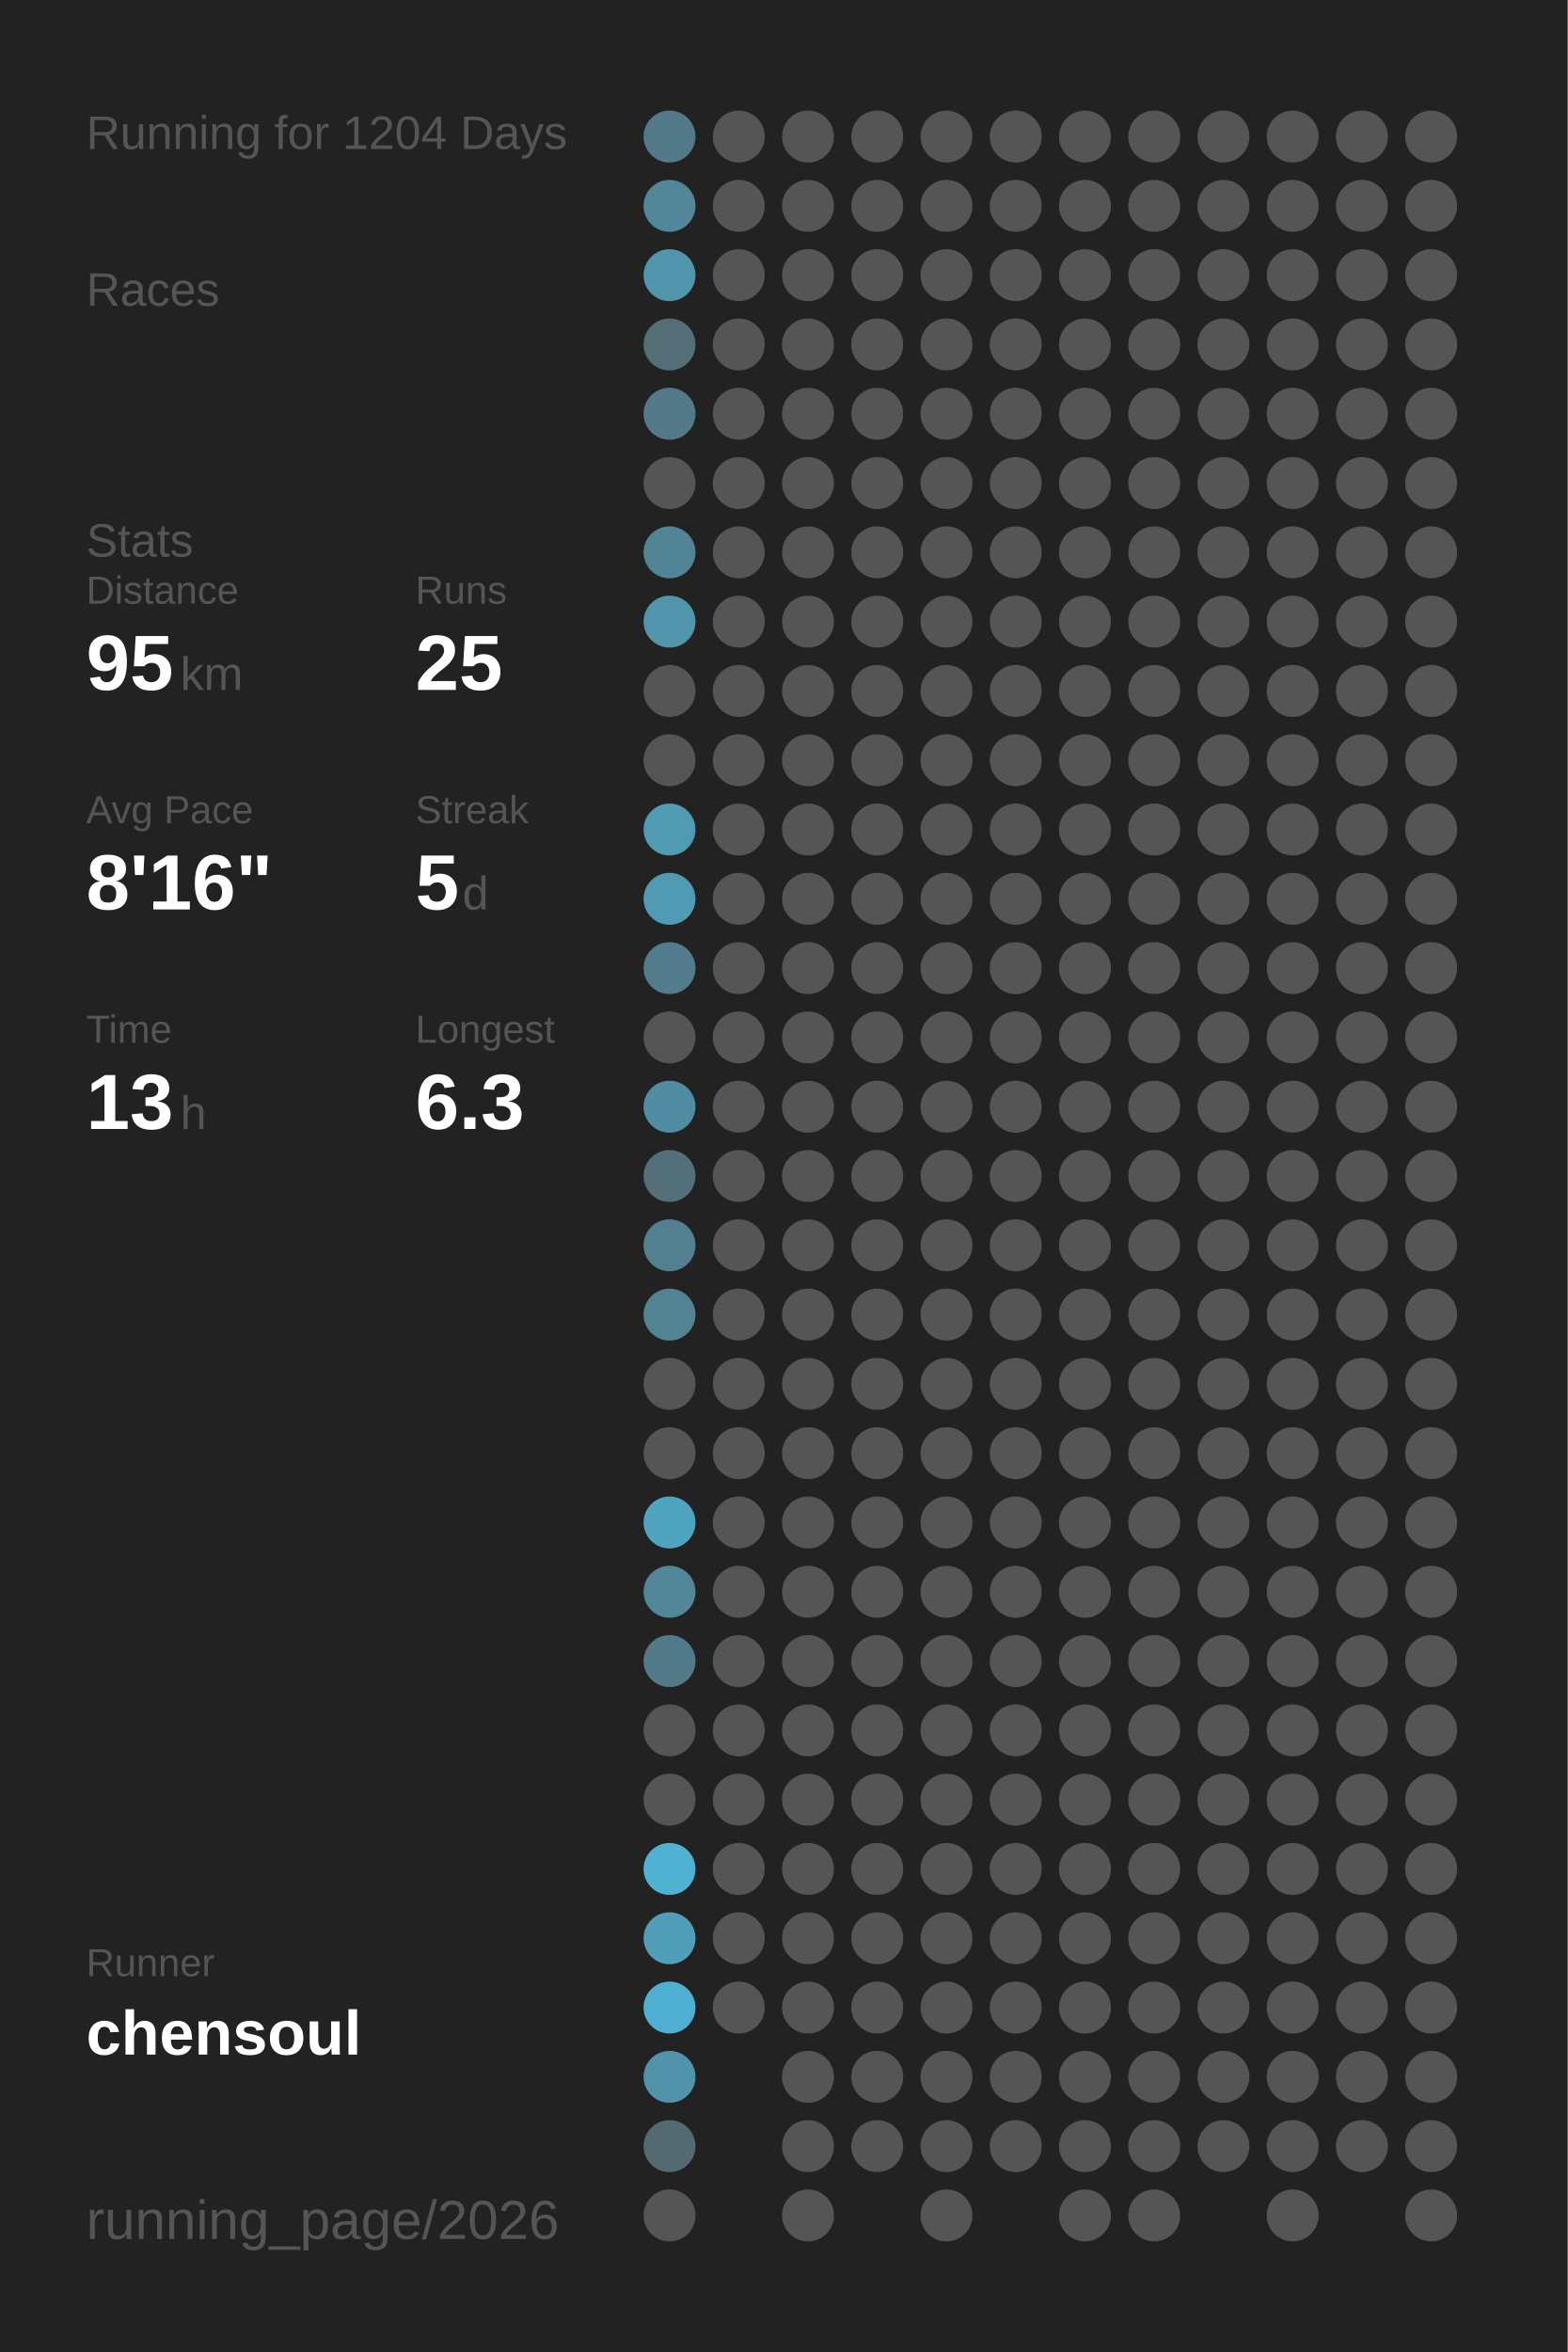
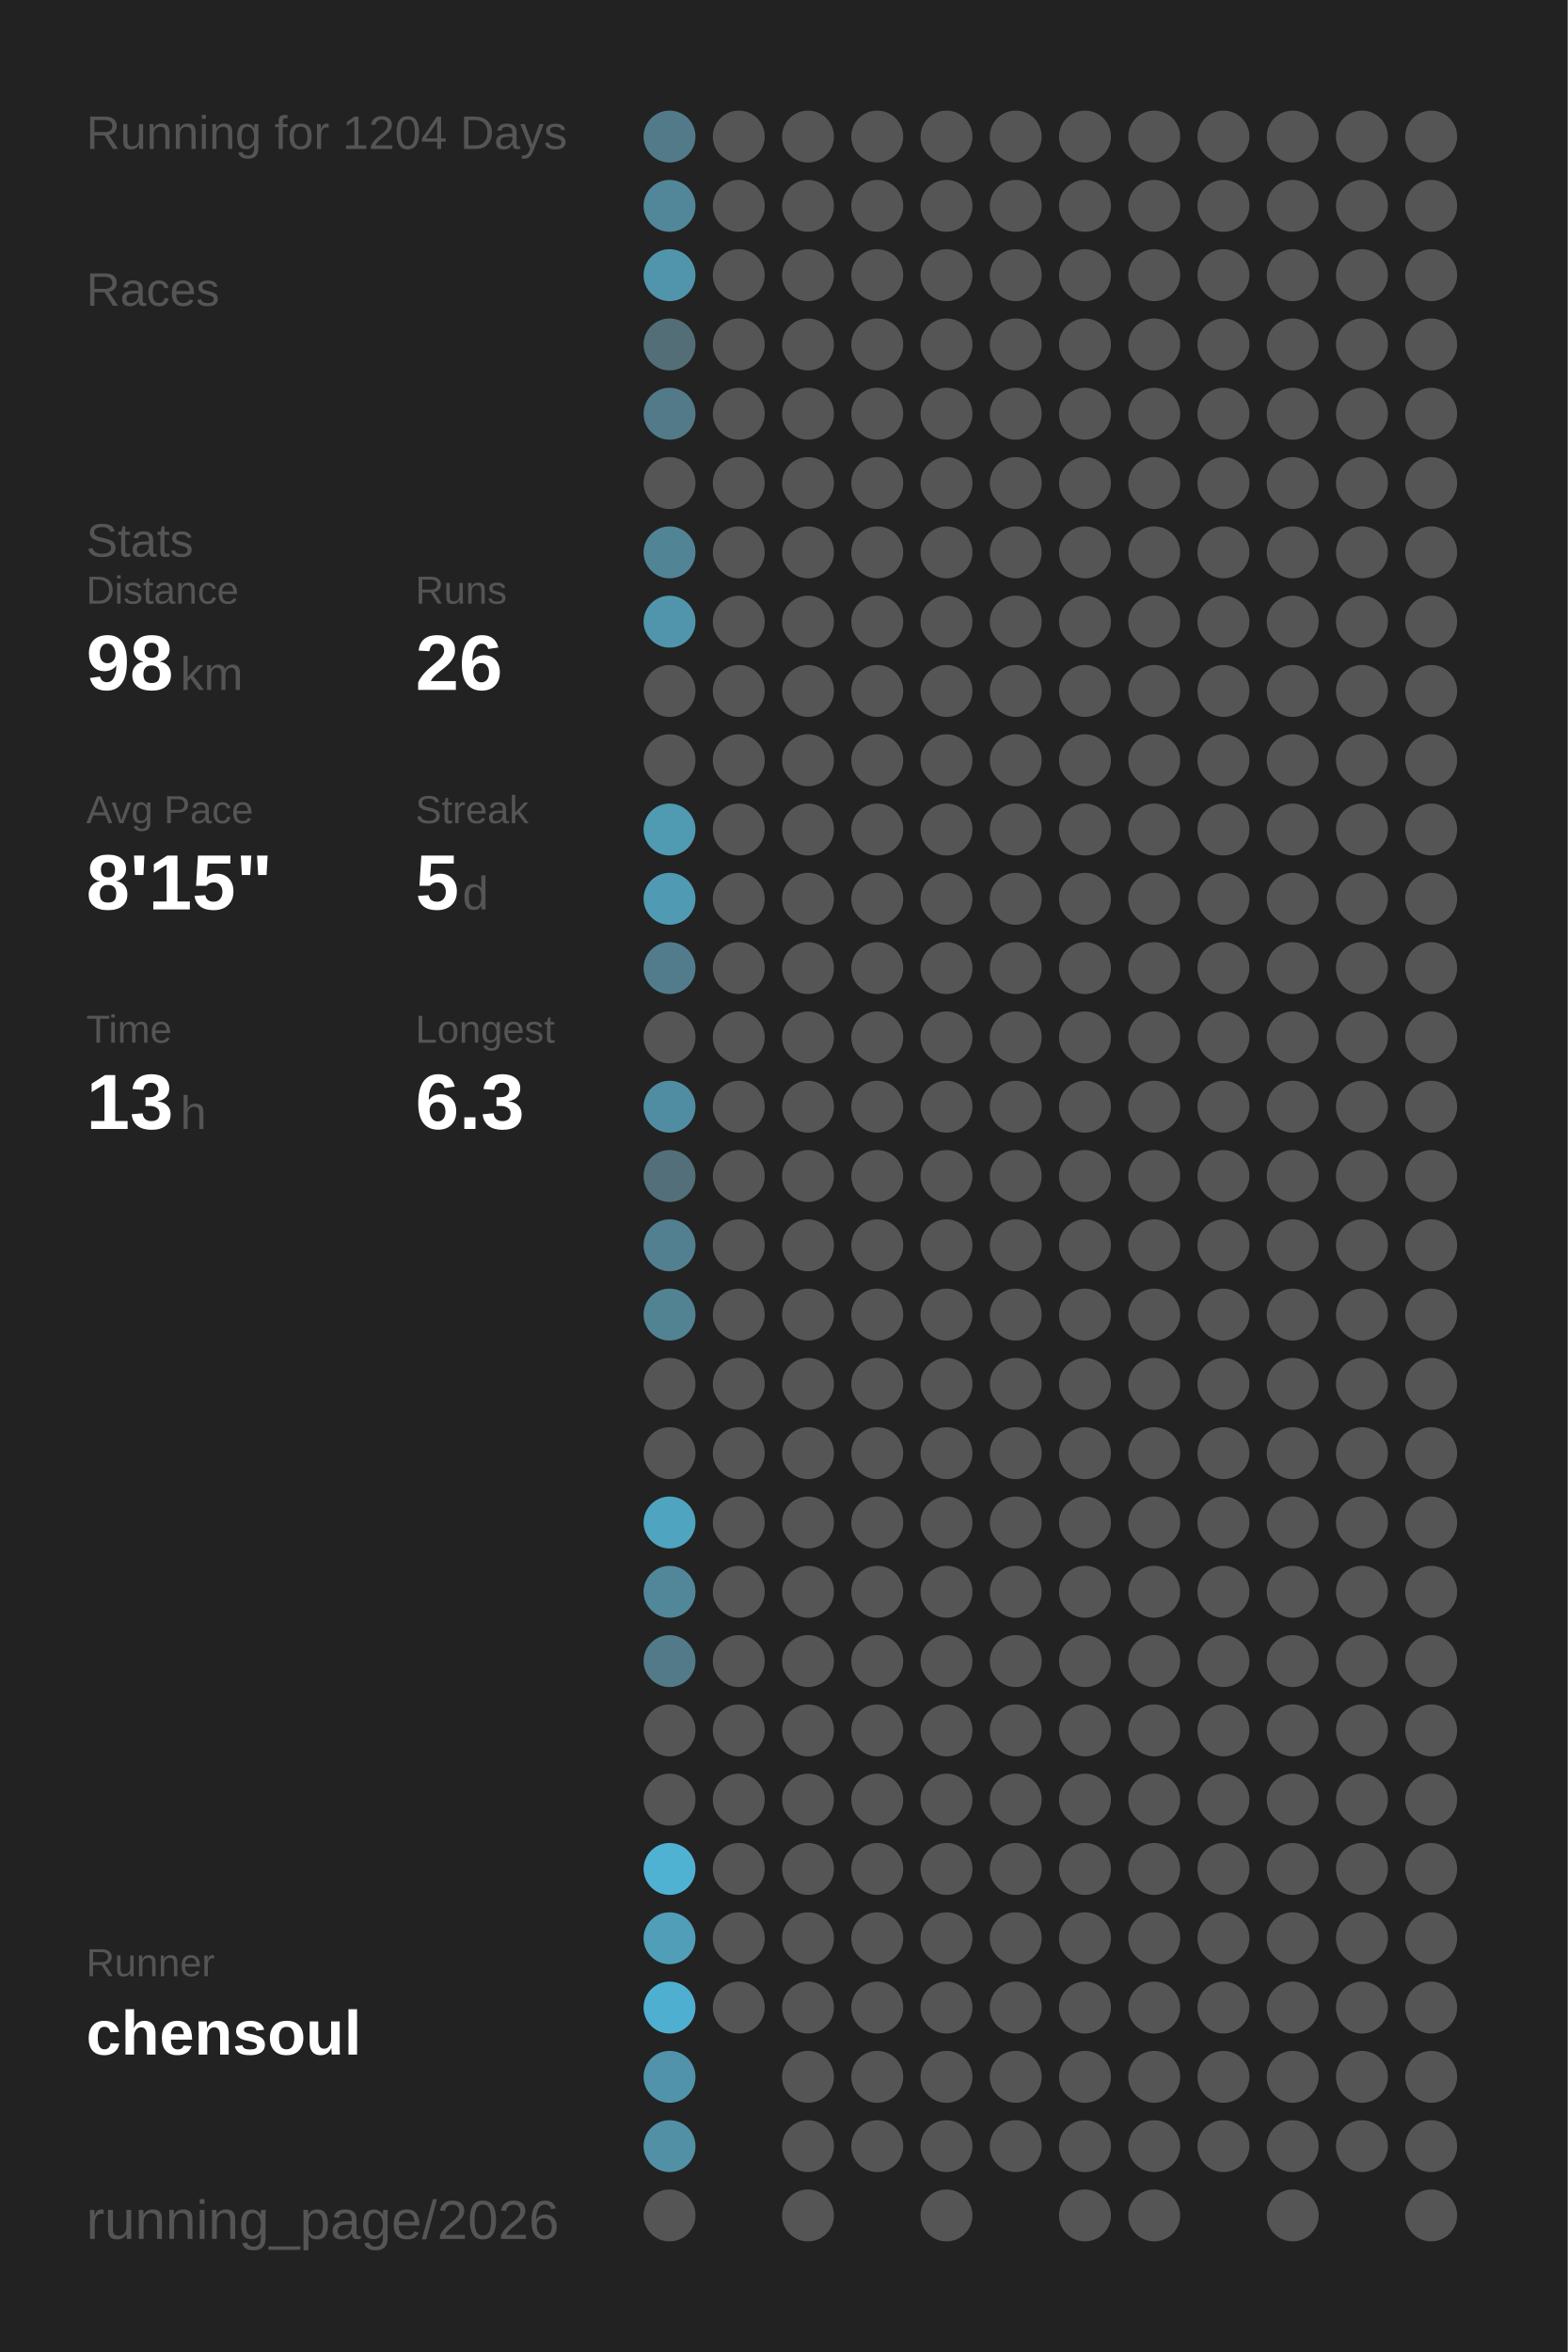
<svg xmlns="http://www.w3.org/2000/svg" baseProfile="full" height="300mm" version="1.1" viewBox="0,0,200,300" width="200mm">
  <defs />
  <rect fill="#222222" height="300" width="200" x="0" y="0" />
  <text fill="#555555" style="font-size:6px; font-family:Arial;" x="11" y="19">Running for 1204 Days</text>
  <text fill="#555555" style="font-size:6px; font-family:Arial;" x="11" y="39">Races</text>
  <text fill="#555555" style="font-size:6px; font-family:Arial;" x="11" y="71">Stats</text>
  <text fill="#555555" style="font-size:5px; font-family:Arial;" x="11" y="77">Distance</text>
-   <text fill="#FFFFFF" style="font-size:10px; font-family:Arial; font-weight:bold;" x="11" y="88">95</text>
+   <text fill="#FFFFFF" style="font-size:10px; font-family:Arial; font-weight:bold;" x="11" y="88">98</text>
  <text fill="#555555" style="font-size:6px; font-family:Arial;" x="23" y="88">km</text>
  <text fill="#555555" style="font-size:5px; font-family:Arial;" x="53" y="77">Runs</text>
-   <text fill="#FFFFFF" style="font-size:10px; font-family:Arial; font-weight:bold;" x="53" y="88">25</text>
+   <text fill="#FFFFFF" style="font-size:10px; font-family:Arial; font-weight:bold;" x="53" y="88">26</text>
  <text fill="#555555" style="font-size:5px; font-family:Arial;" x="11" y="105">Avg Pace</text>
-   <text fill="#FFFFFF" style="font-size:10px; font-family:Arial; font-weight:bold;" x="11" y="116">8'16"</text>
+   <text fill="#FFFFFF" style="font-size:10px; font-family:Arial; font-weight:bold;" x="11" y="116">8'15"</text>
  <text fill="#555555" style="font-size:5px; font-family:Arial;" x="53" y="105">Streak</text>
  <text fill="#FFFFFF" style="font-size:10px; font-family:Arial; font-weight:bold;" x="53" y="116">5</text>
  <text fill="#555555" style="font-size:6px; font-family:Arial;" x="59" y="116">d</text>
  <text fill="#555555" style="font-size:5px; font-family:Arial;" x="11" y="133">Time</text>
  <text fill="#FFFFFF" style="font-size:10px; font-family:Arial; font-weight:bold;" x="11" y="144">13</text>
  <text fill="#555555" style="font-size:6px; font-family:Arial;" x="23" y="144">h</text>
  <text fill="#555555" style="font-size:5px; font-family:Arial;" x="53" y="133">Longest</text>
  <text fill="#FFFFFF" style="font-size:10px; font-family:Arial; font-weight:bold;" x="53" y="144">6.3</text>
  <text fill="#555555" style="font-size:5px; font-family:Arial;" x="11" y="252.065">Runner</text>
  <text fill="#FFFFFF" style="font-size:8px; font-family:Arial; font-weight:bold;" x="11" y="262.065">chensoul</text>
  <text fill="#555555" style="font-size:7px; font-family:Arial;" x="11" y="285.581">running_page/2026</text>
  <circle cx="85.417" cy="17.419" fill="#527a88" r="3.312" />
  <circle cx="85.417" cy="26.258" fill="#518799" r="3.312" />
  <circle cx="85.417" cy="35.097" fill="#5095ac" r="3.312" />
  <circle cx="85.417" cy="43.935" fill="#536e77" r="3.312" />
  <circle cx="85.417" cy="52.774" fill="#527a88" r="3.312" />
  <circle cx="85.417" cy="61.613" fill="#555555" r="3.312" />
  <circle cx="85.417" cy="70.452" fill="#518495" r="3.312" />
  <circle cx="85.417" cy="79.29" fill="#5095ac" r="3.312" />
  <circle cx="85.417" cy="88.129" fill="#555555" r="3.312" />
  <circle cx="85.417" cy="96.968" fill="#555555" r="3.312" />
  <circle cx="85.417" cy="105.806" fill="#509ab2" r="3.312" />
  <circle cx="85.417" cy="114.645" fill="#509ab3" r="3.312" />
  <circle cx="85.417" cy="123.484" fill="#527c8b" r="3.312" />
  <circle cx="85.417" cy="132.323" fill="#555555" r="3.312" />
  <circle cx="85.417" cy="141.161" fill="#518da2" r="3.312" />
  <circle cx="85.417" cy="150" fill="#536f79" r="3.312" />
  <circle cx="85.417" cy="158.839" fill="#528090" r="3.312" />
  <circle cx="85.417" cy="167.677" fill="#528393" r="3.312" />
  <circle cx="85.417" cy="176.516" fill="#555555" r="3.312" />
  <circle cx="85.417" cy="185.355" fill="#555555" r="3.312" />
  <circle cx="85.417" cy="194.194" fill="#4fa4c0" r="3.312" />
  <circle cx="85.417" cy="203.032" fill="#518799" r="3.312" />
  <circle cx="85.417" cy="211.871" fill="#527a88" r="3.312" />
  <circle cx="85.417" cy="220.71" fill="#555555" r="3.312" />
  <circle cx="85.417" cy="229.548" fill="#555555" r="3.312" />
  <circle cx="85.417" cy="238.387" fill="#4fb2d3" r="3.312" />
  <circle cx="85.417" cy="247.226" fill="#509eb8" r="3.312" />
  <circle cx="85.417" cy="256.065" fill="#4fafd0" r="3.312" />
  <circle cx="85.417" cy="264.903" fill="#5093aa" r="3.312" />
-   <circle cx="85.417" cy="273.742" fill="#536a72" r="3.312" />
+   <circle cx="85.417" cy="273.742" fill="#5190a5" r="3.312" />
  <circle cx="85.417" cy="282.581" fill="#555555" r="3.312" />
  <circle cx="94.25" cy="17.419" fill="#555555" r="3.312" />
  <circle cx="94.25" cy="26.258" fill="#555555" r="3.312" />
  <circle cx="94.25" cy="35.097" fill="#555555" r="3.312" />
  <circle cx="94.25" cy="43.935" fill="#555555" r="3.312" />
  <circle cx="94.25" cy="52.774" fill="#555555" r="3.312" />
  <circle cx="94.25" cy="61.613" fill="#555555" r="3.312" />
  <circle cx="94.25" cy="70.452" fill="#555555" r="3.312" />
  <circle cx="94.25" cy="79.29" fill="#555555" r="3.312" />
  <circle cx="94.25" cy="88.129" fill="#555555" r="3.312" />
  <circle cx="94.25" cy="96.968" fill="#555555" r="3.312" />
  <circle cx="94.25" cy="105.806" fill="#555555" r="3.312" />
  <circle cx="94.25" cy="114.645" fill="#555555" r="3.312" />
  <circle cx="94.25" cy="123.484" fill="#555555" r="3.312" />
  <circle cx="94.25" cy="132.323" fill="#555555" r="3.312" />
  <circle cx="94.25" cy="141.161" fill="#555555" r="3.312" />
  <circle cx="94.25" cy="150" fill="#555555" r="3.312" />
  <circle cx="94.25" cy="158.839" fill="#555555" r="3.312" />
  <circle cx="94.25" cy="167.677" fill="#555555" r="3.312" />
  <circle cx="94.25" cy="176.516" fill="#555555" r="3.312" />
  <circle cx="94.25" cy="185.355" fill="#555555" r="3.312" />
  <circle cx="94.25" cy="194.194" fill="#555555" r="3.312" />
  <circle cx="94.25" cy="203.032" fill="#555555" r="3.312" />
  <circle cx="94.25" cy="211.871" fill="#555555" r="3.312" />
  <circle cx="94.25" cy="220.71" fill="#555555" r="3.312" />
  <circle cx="94.25" cy="229.548" fill="#555555" r="3.312" />
  <circle cx="94.25" cy="238.387" fill="#555555" r="3.312" />
  <circle cx="94.25" cy="247.226" fill="#555555" r="3.312" />
  <circle cx="94.25" cy="256.065" fill="#555555" r="3.312" />
  <circle cx="103.083" cy="17.419" fill="#555555" r="3.312" />
  <circle cx="103.083" cy="26.258" fill="#555555" r="3.312" />
  <circle cx="103.083" cy="35.097" fill="#555555" r="3.312" />
  <circle cx="103.083" cy="43.935" fill="#555555" r="3.312" />
  <circle cx="103.083" cy="52.774" fill="#555555" r="3.312" />
  <circle cx="103.083" cy="61.613" fill="#555555" r="3.312" />
  <circle cx="103.083" cy="70.452" fill="#555555" r="3.312" />
  <circle cx="103.083" cy="79.29" fill="#555555" r="3.312" />
  <circle cx="103.083" cy="88.129" fill="#555555" r="3.312" />
  <circle cx="103.083" cy="96.968" fill="#555555" r="3.312" />
  <circle cx="103.083" cy="105.806" fill="#555555" r="3.312" />
  <circle cx="103.083" cy="114.645" fill="#555555" r="3.312" />
  <circle cx="103.083" cy="123.484" fill="#555555" r="3.312" />
  <circle cx="103.083" cy="132.323" fill="#555555" r="3.312" />
  <circle cx="103.083" cy="141.161" fill="#555555" r="3.312" />
  <circle cx="103.083" cy="150" fill="#555555" r="3.312" />
  <circle cx="103.083" cy="158.839" fill="#555555" r="3.312" />
  <circle cx="103.083" cy="167.677" fill="#555555" r="3.312" />
  <circle cx="103.083" cy="176.516" fill="#555555" r="3.312" />
  <circle cx="103.083" cy="185.355" fill="#555555" r="3.312" />
  <circle cx="103.083" cy="194.194" fill="#555555" r="3.312" />
  <circle cx="103.083" cy="203.032" fill="#555555" r="3.312" />
  <circle cx="103.083" cy="211.871" fill="#555555" r="3.312" />
  <circle cx="103.083" cy="220.71" fill="#555555" r="3.312" />
  <circle cx="103.083" cy="229.548" fill="#555555" r="3.312" />
  <circle cx="103.083" cy="238.387" fill="#555555" r="3.312" />
  <circle cx="103.083" cy="247.226" fill="#555555" r="3.312" />
  <circle cx="103.083" cy="256.065" fill="#555555" r="3.312" />
  <circle cx="103.083" cy="264.903" fill="#555555" r="3.312" />
  <circle cx="103.083" cy="273.742" fill="#555555" r="3.312" />
  <circle cx="103.083" cy="282.581" fill="#555555" r="3.312" />
  <circle cx="111.917" cy="17.419" fill="#555555" r="3.312" />
  <circle cx="111.917" cy="26.258" fill="#555555" r="3.312" />
  <circle cx="111.917" cy="35.097" fill="#555555" r="3.312" />
  <circle cx="111.917" cy="43.935" fill="#555555" r="3.312" />
  <circle cx="111.917" cy="52.774" fill="#555555" r="3.312" />
  <circle cx="111.917" cy="61.613" fill="#555555" r="3.312" />
  <circle cx="111.917" cy="70.452" fill="#555555" r="3.312" />
  <circle cx="111.917" cy="79.29" fill="#555555" r="3.312" />
  <circle cx="111.917" cy="88.129" fill="#555555" r="3.312" />
  <circle cx="111.917" cy="96.968" fill="#555555" r="3.312" />
  <circle cx="111.917" cy="105.806" fill="#555555" r="3.312" />
  <circle cx="111.917" cy="114.645" fill="#555555" r="3.312" />
  <circle cx="111.917" cy="123.484" fill="#555555" r="3.312" />
  <circle cx="111.917" cy="132.323" fill="#555555" r="3.312" />
  <circle cx="111.917" cy="141.161" fill="#555555" r="3.312" />
  <circle cx="111.917" cy="150" fill="#555555" r="3.312" />
  <circle cx="111.917" cy="158.839" fill="#555555" r="3.312" />
  <circle cx="111.917" cy="167.677" fill="#555555" r="3.312" />
  <circle cx="111.917" cy="176.516" fill="#555555" r="3.312" />
  <circle cx="111.917" cy="185.355" fill="#555555" r="3.312" />
  <circle cx="111.917" cy="194.194" fill="#555555" r="3.312" />
  <circle cx="111.917" cy="203.032" fill="#555555" r="3.312" />
  <circle cx="111.917" cy="211.871" fill="#555555" r="3.312" />
  <circle cx="111.917" cy="220.71" fill="#555555" r="3.312" />
  <circle cx="111.917" cy="229.548" fill="#555555" r="3.312" />
  <circle cx="111.917" cy="238.387" fill="#555555" r="3.312" />
  <circle cx="111.917" cy="247.226" fill="#555555" r="3.312" />
  <circle cx="111.917" cy="256.065" fill="#555555" r="3.312" />
  <circle cx="111.917" cy="264.903" fill="#555555" r="3.312" />
  <circle cx="111.917" cy="273.742" fill="#555555" r="3.312" />
  <circle cx="120.75" cy="17.419" fill="#555555" r="3.312" />
  <circle cx="120.75" cy="26.258" fill="#555555" r="3.312" />
  <circle cx="120.75" cy="35.097" fill="#555555" r="3.312" />
  <circle cx="120.75" cy="43.935" fill="#555555" r="3.312" />
  <circle cx="120.75" cy="52.774" fill="#555555" r="3.312" />
  <circle cx="120.75" cy="61.613" fill="#555555" r="3.312" />
  <circle cx="120.75" cy="70.452" fill="#555555" r="3.312" />
  <circle cx="120.75" cy="79.29" fill="#555555" r="3.312" />
  <circle cx="120.75" cy="88.129" fill="#555555" r="3.312" />
  <circle cx="120.75" cy="96.968" fill="#555555" r="3.312" />
  <circle cx="120.75" cy="105.806" fill="#555555" r="3.312" />
  <circle cx="120.75" cy="114.645" fill="#555555" r="3.312" />
  <circle cx="120.75" cy="123.484" fill="#555555" r="3.312" />
  <circle cx="120.75" cy="132.323" fill="#555555" r="3.312" />
  <circle cx="120.75" cy="141.161" fill="#555555" r="3.312" />
  <circle cx="120.75" cy="150" fill="#555555" r="3.312" />
  <circle cx="120.75" cy="158.839" fill="#555555" r="3.312" />
  <circle cx="120.75" cy="167.677" fill="#555555" r="3.312" />
  <circle cx="120.75" cy="176.516" fill="#555555" r="3.312" />
  <circle cx="120.75" cy="185.355" fill="#555555" r="3.312" />
  <circle cx="120.75" cy="194.194" fill="#555555" r="3.312" />
  <circle cx="120.75" cy="203.032" fill="#555555" r="3.312" />
  <circle cx="120.75" cy="211.871" fill="#555555" r="3.312" />
  <circle cx="120.75" cy="220.71" fill="#555555" r="3.312" />
  <circle cx="120.75" cy="229.548" fill="#555555" r="3.312" />
  <circle cx="120.75" cy="238.387" fill="#555555" r="3.312" />
  <circle cx="120.75" cy="247.226" fill="#555555" r="3.312" />
  <circle cx="120.75" cy="256.065" fill="#555555" r="3.312" />
  <circle cx="120.75" cy="264.903" fill="#555555" r="3.312" />
  <circle cx="120.75" cy="273.742" fill="#555555" r="3.312" />
  <circle cx="120.75" cy="282.581" fill="#555555" r="3.312" />
  <circle cx="129.583" cy="17.419" fill="#555555" r="3.312" />
  <circle cx="129.583" cy="26.258" fill="#555555" r="3.312" />
  <circle cx="129.583" cy="35.097" fill="#555555" r="3.312" />
  <circle cx="129.583" cy="43.935" fill="#555555" r="3.312" />
  <circle cx="129.583" cy="52.774" fill="#555555" r="3.312" />
  <circle cx="129.583" cy="61.613" fill="#555555" r="3.312" />
  <circle cx="129.583" cy="70.452" fill="#555555" r="3.312" />
  <circle cx="129.583" cy="79.29" fill="#555555" r="3.312" />
  <circle cx="129.583" cy="88.129" fill="#555555" r="3.312" />
  <circle cx="129.583" cy="96.968" fill="#555555" r="3.312" />
  <circle cx="129.583" cy="105.806" fill="#555555" r="3.312" />
  <circle cx="129.583" cy="114.645" fill="#555555" r="3.312" />
  <circle cx="129.583" cy="123.484" fill="#555555" r="3.312" />
  <circle cx="129.583" cy="132.323" fill="#555555" r="3.312" />
  <circle cx="129.583" cy="141.161" fill="#555555" r="3.312" />
  <circle cx="129.583" cy="150" fill="#555555" r="3.312" />
  <circle cx="129.583" cy="158.839" fill="#555555" r="3.312" />
  <circle cx="129.583" cy="167.677" fill="#555555" r="3.312" />
  <circle cx="129.583" cy="176.516" fill="#555555" r="3.312" />
  <circle cx="129.583" cy="185.355" fill="#555555" r="3.312" />
  <circle cx="129.583" cy="194.194" fill="#555555" r="3.312" />
  <circle cx="129.583" cy="203.032" fill="#555555" r="3.312" />
  <circle cx="129.583" cy="211.871" fill="#555555" r="3.312" />
  <circle cx="129.583" cy="220.71" fill="#555555" r="3.312" />
  <circle cx="129.583" cy="229.548" fill="#555555" r="3.312" />
  <circle cx="129.583" cy="238.387" fill="#555555" r="3.312" />
  <circle cx="129.583" cy="247.226" fill="#555555" r="3.312" />
  <circle cx="129.583" cy="256.065" fill="#555555" r="3.312" />
  <circle cx="129.583" cy="264.903" fill="#555555" r="3.312" />
  <circle cx="129.583" cy="273.742" fill="#555555" r="3.312" />
  <circle cx="138.417" cy="17.419" fill="#555555" r="3.312" />
  <circle cx="138.417" cy="26.258" fill="#555555" r="3.312" />
  <circle cx="138.417" cy="35.097" fill="#555555" r="3.312" />
  <circle cx="138.417" cy="43.935" fill="#555555" r="3.312" />
  <circle cx="138.417" cy="52.774" fill="#555555" r="3.312" />
  <circle cx="138.417" cy="61.613" fill="#555555" r="3.312" />
  <circle cx="138.417" cy="70.452" fill="#555555" r="3.312" />
  <circle cx="138.417" cy="79.29" fill="#555555" r="3.312" />
  <circle cx="138.417" cy="88.129" fill="#555555" r="3.312" />
  <circle cx="138.417" cy="96.968" fill="#555555" r="3.312" />
  <circle cx="138.417" cy="105.806" fill="#555555" r="3.312" />
  <circle cx="138.417" cy="114.645" fill="#555555" r="3.312" />
  <circle cx="138.417" cy="123.484" fill="#555555" r="3.312" />
  <circle cx="138.417" cy="132.323" fill="#555555" r="3.312" />
  <circle cx="138.417" cy="141.161" fill="#555555" r="3.312" />
  <circle cx="138.417" cy="150" fill="#555555" r="3.312" />
  <circle cx="138.417" cy="158.839" fill="#555555" r="3.312" />
  <circle cx="138.417" cy="167.677" fill="#555555" r="3.312" />
  <circle cx="138.417" cy="176.516" fill="#555555" r="3.312" />
  <circle cx="138.417" cy="185.355" fill="#555555" r="3.312" />
  <circle cx="138.417" cy="194.194" fill="#555555" r="3.312" />
  <circle cx="138.417" cy="203.032" fill="#555555" r="3.312" />
  <circle cx="138.417" cy="211.871" fill="#555555" r="3.312" />
  <circle cx="138.417" cy="220.71" fill="#555555" r="3.312" />
  <circle cx="138.417" cy="229.548" fill="#555555" r="3.312" />
  <circle cx="138.417" cy="238.387" fill="#555555" r="3.312" />
  <circle cx="138.417" cy="247.226" fill="#555555" r="3.312" />
  <circle cx="138.417" cy="256.065" fill="#555555" r="3.312" />
  <circle cx="138.417" cy="264.903" fill="#555555" r="3.312" />
  <circle cx="138.417" cy="273.742" fill="#555555" r="3.312" />
  <circle cx="138.417" cy="282.581" fill="#555555" r="3.312" />
  <circle cx="147.25" cy="17.419" fill="#555555" r="3.312" />
  <circle cx="147.25" cy="26.258" fill="#555555" r="3.312" />
  <circle cx="147.25" cy="35.097" fill="#555555" r="3.312" />
  <circle cx="147.25" cy="43.935" fill="#555555" r="3.312" />
  <circle cx="147.25" cy="52.774" fill="#555555" r="3.312" />
  <circle cx="147.25" cy="61.613" fill="#555555" r="3.312" />
  <circle cx="147.25" cy="70.452" fill="#555555" r="3.312" />
  <circle cx="147.25" cy="79.29" fill="#555555" r="3.312" />
  <circle cx="147.25" cy="88.129" fill="#555555" r="3.312" />
  <circle cx="147.25" cy="96.968" fill="#555555" r="3.312" />
  <circle cx="147.25" cy="105.806" fill="#555555" r="3.312" />
  <circle cx="147.25" cy="114.645" fill="#555555" r="3.312" />
  <circle cx="147.25" cy="123.484" fill="#555555" r="3.312" />
  <circle cx="147.25" cy="132.323" fill="#555555" r="3.312" />
  <circle cx="147.25" cy="141.161" fill="#555555" r="3.312" />
  <circle cx="147.25" cy="150" fill="#555555" r="3.312" />
  <circle cx="147.25" cy="158.839" fill="#555555" r="3.312" />
  <circle cx="147.25" cy="167.677" fill="#555555" r="3.312" />
  <circle cx="147.25" cy="176.516" fill="#555555" r="3.312" />
  <circle cx="147.25" cy="185.355" fill="#555555" r="3.312" />
  <circle cx="147.25" cy="194.194" fill="#555555" r="3.312" />
  <circle cx="147.25" cy="203.032" fill="#555555" r="3.312" />
  <circle cx="147.25" cy="211.871" fill="#555555" r="3.312" />
  <circle cx="147.25" cy="220.71" fill="#555555" r="3.312" />
  <circle cx="147.25" cy="229.548" fill="#555555" r="3.312" />
  <circle cx="147.25" cy="238.387" fill="#555555" r="3.312" />
  <circle cx="147.25" cy="247.226" fill="#555555" r="3.312" />
  <circle cx="147.25" cy="256.065" fill="#555555" r="3.312" />
  <circle cx="147.25" cy="264.903" fill="#555555" r="3.312" />
  <circle cx="147.25" cy="273.742" fill="#555555" r="3.312" />
  <circle cx="147.25" cy="282.581" fill="#555555" r="3.312" />
  <circle cx="156.083" cy="17.419" fill="#555555" r="3.312" />
  <circle cx="156.083" cy="26.258" fill="#555555" r="3.312" />
  <circle cx="156.083" cy="35.097" fill="#555555" r="3.312" />
  <circle cx="156.083" cy="43.935" fill="#555555" r="3.312" />
  <circle cx="156.083" cy="52.774" fill="#555555" r="3.312" />
  <circle cx="156.083" cy="61.613" fill="#555555" r="3.312" />
  <circle cx="156.083" cy="70.452" fill="#555555" r="3.312" />
  <circle cx="156.083" cy="79.29" fill="#555555" r="3.312" />
  <circle cx="156.083" cy="88.129" fill="#555555" r="3.312" />
  <circle cx="156.083" cy="96.968" fill="#555555" r="3.312" />
  <circle cx="156.083" cy="105.806" fill="#555555" r="3.312" />
  <circle cx="156.083" cy="114.645" fill="#555555" r="3.312" />
  <circle cx="156.083" cy="123.484" fill="#555555" r="3.312" />
  <circle cx="156.083" cy="132.323" fill="#555555" r="3.312" />
  <circle cx="156.083" cy="141.161" fill="#555555" r="3.312" />
  <circle cx="156.083" cy="150" fill="#555555" r="3.312" />
  <circle cx="156.083" cy="158.839" fill="#555555" r="3.312" />
  <circle cx="156.083" cy="167.677" fill="#555555" r="3.312" />
  <circle cx="156.083" cy="176.516" fill="#555555" r="3.312" />
  <circle cx="156.083" cy="185.355" fill="#555555" r="3.312" />
  <circle cx="156.083" cy="194.194" fill="#555555" r="3.312" />
  <circle cx="156.083" cy="203.032" fill="#555555" r="3.312" />
  <circle cx="156.083" cy="211.871" fill="#555555" r="3.312" />
  <circle cx="156.083" cy="220.71" fill="#555555" r="3.312" />
  <circle cx="156.083" cy="229.548" fill="#555555" r="3.312" />
  <circle cx="156.083" cy="238.387" fill="#555555" r="3.312" />
  <circle cx="156.083" cy="247.226" fill="#555555" r="3.312" />
  <circle cx="156.083" cy="256.065" fill="#555555" r="3.312" />
  <circle cx="156.083" cy="264.903" fill="#555555" r="3.312" />
  <circle cx="156.083" cy="273.742" fill="#555555" r="3.312" />
  <circle cx="164.917" cy="17.419" fill="#555555" r="3.312" />
  <circle cx="164.917" cy="26.258" fill="#555555" r="3.312" />
  <circle cx="164.917" cy="35.097" fill="#555555" r="3.312" />
  <circle cx="164.917" cy="43.935" fill="#555555" r="3.312" />
  <circle cx="164.917" cy="52.774" fill="#555555" r="3.312" />
  <circle cx="164.917" cy="61.613" fill="#555555" r="3.312" />
  <circle cx="164.917" cy="70.452" fill="#555555" r="3.312" />
  <circle cx="164.917" cy="79.29" fill="#555555" r="3.312" />
  <circle cx="164.917" cy="88.129" fill="#555555" r="3.312" />
  <circle cx="164.917" cy="96.968" fill="#555555" r="3.312" />
  <circle cx="164.917" cy="105.806" fill="#555555" r="3.312" />
  <circle cx="164.917" cy="114.645" fill="#555555" r="3.312" />
  <circle cx="164.917" cy="123.484" fill="#555555" r="3.312" />
  <circle cx="164.917" cy="132.323" fill="#555555" r="3.312" />
  <circle cx="164.917" cy="141.161" fill="#555555" r="3.312" />
  <circle cx="164.917" cy="150" fill="#555555" r="3.312" />
  <circle cx="164.917" cy="158.839" fill="#555555" r="3.312" />
  <circle cx="164.917" cy="167.677" fill="#555555" r="3.312" />
  <circle cx="164.917" cy="176.516" fill="#555555" r="3.312" />
  <circle cx="164.917" cy="185.355" fill="#555555" r="3.312" />
  <circle cx="164.917" cy="194.194" fill="#555555" r="3.312" />
  <circle cx="164.917" cy="203.032" fill="#555555" r="3.312" />
  <circle cx="164.917" cy="211.871" fill="#555555" r="3.312" />
  <circle cx="164.917" cy="220.71" fill="#555555" r="3.312" />
  <circle cx="164.917" cy="229.548" fill="#555555" r="3.312" />
  <circle cx="164.917" cy="238.387" fill="#555555" r="3.312" />
  <circle cx="164.917" cy="247.226" fill="#555555" r="3.312" />
  <circle cx="164.917" cy="256.065" fill="#555555" r="3.312" />
  <circle cx="164.917" cy="264.903" fill="#555555" r="3.312" />
  <circle cx="164.917" cy="273.742" fill="#555555" r="3.312" />
  <circle cx="164.917" cy="282.581" fill="#555555" r="3.312" />
  <circle cx="173.75" cy="17.419" fill="#555555" r="3.312" />
  <circle cx="173.75" cy="26.258" fill="#555555" r="3.312" />
  <circle cx="173.75" cy="35.097" fill="#555555" r="3.312" />
  <circle cx="173.75" cy="43.935" fill="#555555" r="3.312" />
  <circle cx="173.75" cy="52.774" fill="#555555" r="3.312" />
  <circle cx="173.75" cy="61.613" fill="#555555" r="3.312" />
  <circle cx="173.75" cy="70.452" fill="#555555" r="3.312" />
  <circle cx="173.75" cy="79.29" fill="#555555" r="3.312" />
  <circle cx="173.75" cy="88.129" fill="#555555" r="3.312" />
  <circle cx="173.75" cy="96.968" fill="#555555" r="3.312" />
  <circle cx="173.75" cy="105.806" fill="#555555" r="3.312" />
  <circle cx="173.75" cy="114.645" fill="#555555" r="3.312" />
  <circle cx="173.75" cy="123.484" fill="#555555" r="3.312" />
  <circle cx="173.75" cy="132.323" fill="#555555" r="3.312" />
  <circle cx="173.75" cy="141.161" fill="#555555" r="3.312" />
  <circle cx="173.75" cy="150" fill="#555555" r="3.312" />
  <circle cx="173.75" cy="158.839" fill="#555555" r="3.312" />
  <circle cx="173.75" cy="167.677" fill="#555555" r="3.312" />
  <circle cx="173.75" cy="176.516" fill="#555555" r="3.312" />
  <circle cx="173.75" cy="185.355" fill="#555555" r="3.312" />
  <circle cx="173.75" cy="194.194" fill="#555555" r="3.312" />
  <circle cx="173.75" cy="203.032" fill="#555555" r="3.312" />
  <circle cx="173.75" cy="211.871" fill="#555555" r="3.312" />
  <circle cx="173.75" cy="220.71" fill="#555555" r="3.312" />
  <circle cx="173.75" cy="229.548" fill="#555555" r="3.312" />
  <circle cx="173.75" cy="238.387" fill="#555555" r="3.312" />
  <circle cx="173.75" cy="247.226" fill="#555555" r="3.312" />
  <circle cx="173.75" cy="256.065" fill="#555555" r="3.312" />
  <circle cx="173.75" cy="264.903" fill="#555555" r="3.312" />
  <circle cx="173.75" cy="273.742" fill="#555555" r="3.312" />
  <circle cx="182.583" cy="17.419" fill="#555555" r="3.312" />
  <circle cx="182.583" cy="26.258" fill="#555555" r="3.312" />
  <circle cx="182.583" cy="35.097" fill="#555555" r="3.312" />
  <circle cx="182.583" cy="43.935" fill="#555555" r="3.312" />
  <circle cx="182.583" cy="52.774" fill="#555555" r="3.312" />
  <circle cx="182.583" cy="61.613" fill="#555555" r="3.312" />
  <circle cx="182.583" cy="70.452" fill="#555555" r="3.312" />
  <circle cx="182.583" cy="79.29" fill="#555555" r="3.312" />
  <circle cx="182.583" cy="88.129" fill="#555555" r="3.312" />
  <circle cx="182.583" cy="96.968" fill="#555555" r="3.312" />
  <circle cx="182.583" cy="105.806" fill="#555555" r="3.312" />
  <circle cx="182.583" cy="114.645" fill="#555555" r="3.312" />
  <circle cx="182.583" cy="123.484" fill="#555555" r="3.312" />
  <circle cx="182.583" cy="132.323" fill="#555555" r="3.312" />
  <circle cx="182.583" cy="141.161" fill="#555555" r="3.312" />
  <circle cx="182.583" cy="150" fill="#555555" r="3.312" />
  <circle cx="182.583" cy="158.839" fill="#555555" r="3.312" />
  <circle cx="182.583" cy="167.677" fill="#555555" r="3.312" />
  <circle cx="182.583" cy="176.516" fill="#555555" r="3.312" />
  <circle cx="182.583" cy="185.355" fill="#555555" r="3.312" />
  <circle cx="182.583" cy="194.194" fill="#555555" r="3.312" />
  <circle cx="182.583" cy="203.032" fill="#555555" r="3.312" />
  <circle cx="182.583" cy="211.871" fill="#555555" r="3.312" />
  <circle cx="182.583" cy="220.71" fill="#555555" r="3.312" />
  <circle cx="182.583" cy="229.548" fill="#555555" r="3.312" />
  <circle cx="182.583" cy="238.387" fill="#555555" r="3.312" />
  <circle cx="182.583" cy="247.226" fill="#555555" r="3.312" />
  <circle cx="182.583" cy="256.065" fill="#555555" r="3.312" />
  <circle cx="182.583" cy="264.903" fill="#555555" r="3.312" />
  <circle cx="182.583" cy="273.742" fill="#555555" r="3.312" />
  <circle cx="182.583" cy="282.581" fill="#555555" r="3.312" />
</svg>
